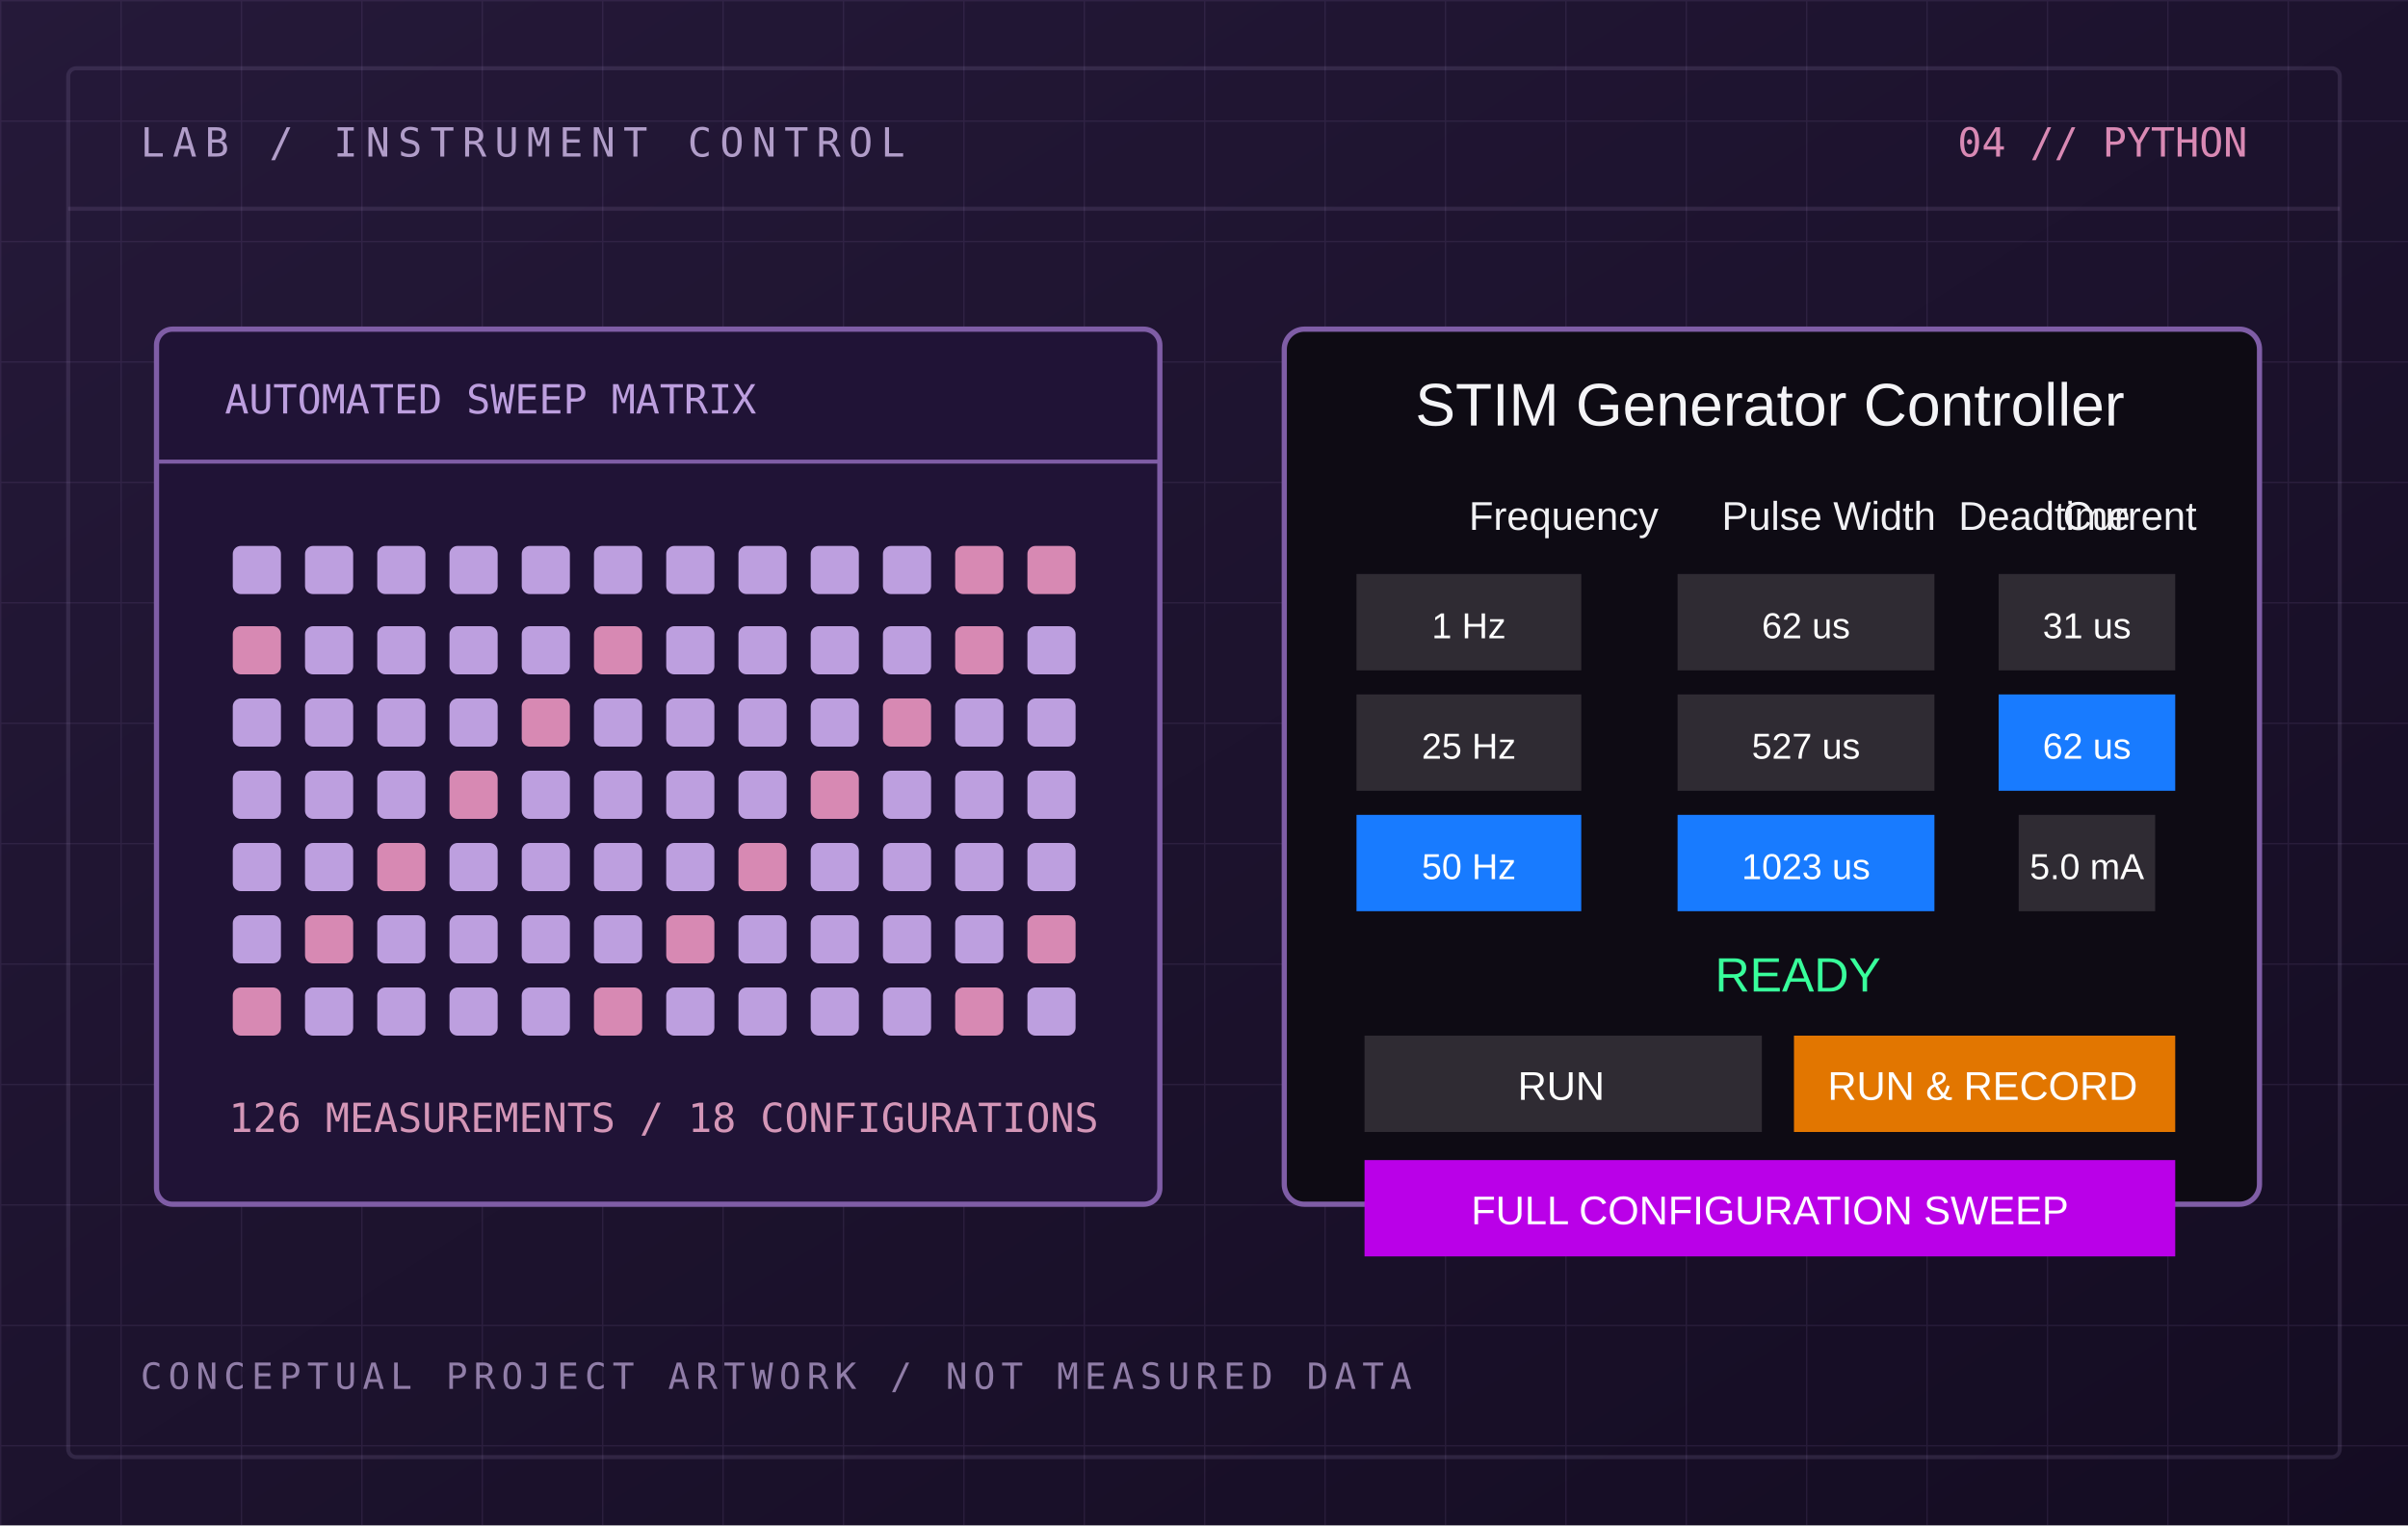
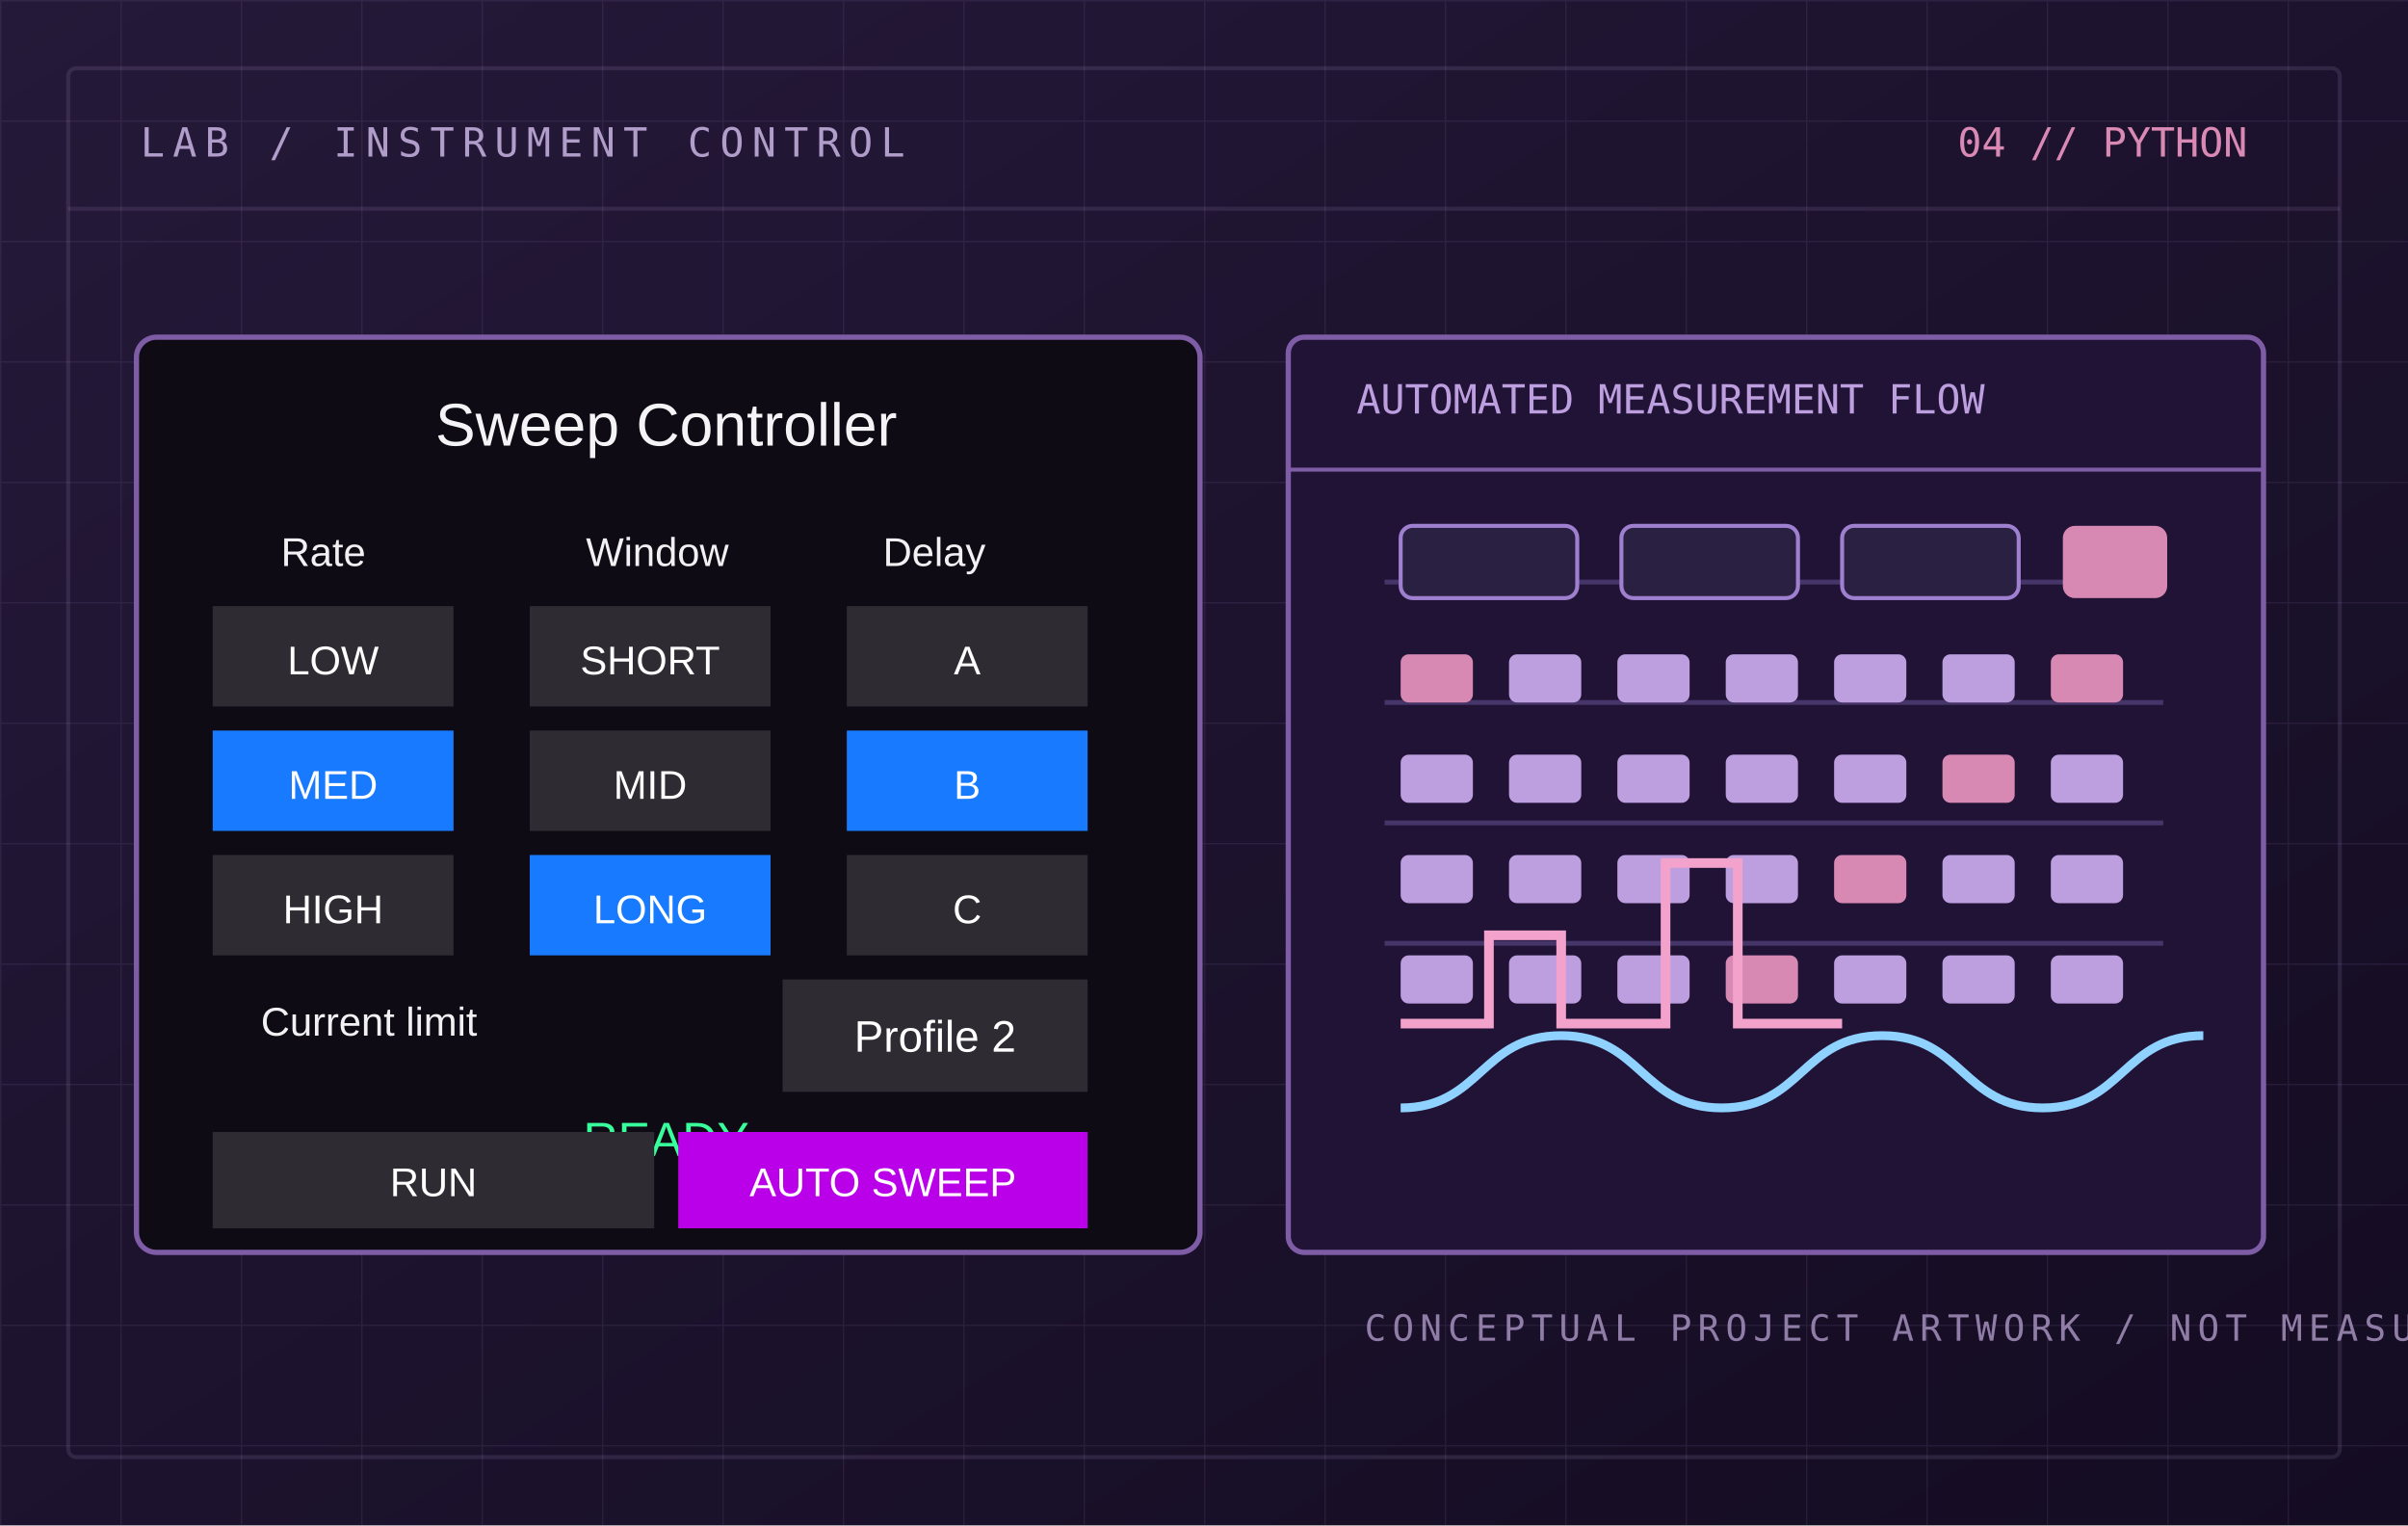
<svg xmlns="http://www.w3.org/2000/svg" width="600" height="380" viewBox="0 0 600 380" role="img" aria-label="Concept illustration of oscilloscope automation">
  <defs>
    <pattern id="grid" width="30" height="30" patternUnits="userSpaceOnUse">
      <path d="M30 0H0V30" fill="none" stroke="#9e7ec3" stroke-width=".7" opacity=".12" />
    </pattern>
    <linearGradient id="base" x1="0" y1="0" x2="1" y2="1">
      <stop stop-color="#251939" />
      <stop offset="1" stop-color="#140c22" />
    </linearGradient>
  </defs>
  <rect width="600" height="380" fill="url(#base)" />
  <rect width="600" height="380" fill="url(#grid)" />
  <rect x="17" y="17" width="566" height="346" rx="2" fill="none" stroke="#a891c2" stroke-opacity=".16" />
  <path d="M17 52H583" stroke="#a891c2" stroke-opacity=".15" />
  <text x="35" y="39" font-family="monospace" font-size="10" fill="#b19dc9" letter-spacing="2">LAB / INSTRUMENT CONTROL</text>
  <text x="560" y="39" text-anchor="end" font-family="monospace" font-size="10" fill="#d989b4">04 // PYTHON</text>
-   <rect x="39" y="82" width="250" height="218" rx="4" fill="#201336" stroke="#7f5da6" stroke-width="1.3" />
-   <path d="M39 115H289" fill="none" stroke="#7f5da6" stroke-width="1" />
-   <text x="56" y="103" font-family="monospace" font-size="10" fill="#bd9fdf">AUTOMATED SWEEP MATRIX</text>
-   <g fill="#bd9fdf">
-     <rect x="58" y="136" width="12" height="12" rx="2" />
-     <rect x="76" y="136" width="12" height="12" rx="2" />
-     <rect x="94" y="136" width="12" height="12" rx="2" />
-     <rect x="112" y="136" width="12" height="12" rx="2" />
-     <rect x="130" y="136" width="12" height="12" rx="2" />
-     <rect x="148" y="136" width="12" height="12" rx="2" />
-     <rect x="166" y="136" width="12" height="12" rx="2" />
-     <rect x="184" y="136" width="12" height="12" rx="2" />
-     <rect x="202" y="136" width="12" height="12" rx="2" />
-     <rect x="220" y="136" width="12" height="12" rx="2" />
+   <rect x="34" y="84" width="265" height="228" rx="5" fill="#0e0b14" stroke="#7f5da6" stroke-width="1.3" />
+   <text x="166" y="111" text-anchor="middle" font-family="Arial, sans-serif" font-size="15" fill="#f4f4f7">Sweep Controller</text>
+   <g font-family="Arial, sans-serif" fill="#f1f1f4">
+     <text x="70" y="141" font-size="10">Rate</text>
+     <text x="146" y="141" font-size="10">Window</text>
+     <text x="220" y="141" font-size="10">Delay</text>
  </g>
-   <g fill="#d789b3">
-     <rect x="238" y="136" width="12" height="12" rx="2" />
-     <rect x="256" y="136" width="12" height="12" rx="2" />
+   <g>
+     <rect x="53" y="151" width="60" height="25" fill="#2f2b33" />
+     <rect x="53" y="182" width="60" height="25" fill="#187bff" />
+     <rect x="53" y="213" width="60" height="25" fill="#2f2b33" />
+     <rect x="132" y="151" width="60" height="25" fill="#2f2b33" />
+     <rect x="132" y="182" width="60" height="25" fill="#2f2b33" />
+     <rect x="132" y="213" width="60" height="25" fill="#187bff" />
+     <rect x="211" y="151" width="60" height="25" fill="#2f2b33" />
+     <rect x="211" y="182" width="60" height="25" fill="#187bff" />
+     <rect x="211" y="213" width="60" height="25" fill="#2f2b33" />
+   </g>
+   <g font-family="Arial, sans-serif" font-size="10" fill="#ffffff">
+     <text x="83" y="168" text-anchor="middle">LOW</text>
+     <text x="83" y="199" text-anchor="middle">MED</text>
+     <text x="83" y="230" text-anchor="middle">HIGH</text>
+     <text x="162" y="168" text-anchor="middle">SHORT</text>
+     <text x="162" y="199" text-anchor="middle">MID</text>
+     <text x="162" y="230" text-anchor="middle">LONG</text>
+     <text x="241" y="168" text-anchor="middle">A</text>
+     <text x="241" y="199" text-anchor="middle">B</text>
+     <text x="241" y="230" text-anchor="middle">C</text>
+   </g>
+   <text x="65" y="258" font-family="Arial, sans-serif" font-size="10" fill="#f1f1f4">Current limit</text>
+   <rect x="195" y="244" width="76" height="28" fill="#2f2b33" />
+   <text x="233" y="262" text-anchor="middle" font-family="Arial, sans-serif" font-size="11" fill="#ffffff">Profile 2</text>
+   <text x="166" y="288" text-anchor="middle" font-family="Arial, sans-serif" font-size="12" fill="#38ff9b">READY</text>
+   <rect x="53" y="282" width="110" height="24" fill="#2f2b33" />
+   <rect x="169" y="282" width="102" height="24" fill="#ba00e8" />
+   <g font-family="Arial, sans-serif" font-size="10" fill="#ffffff">
+     <text x="108" y="298" text-anchor="middle">RUN</text>
+     <text x="220" y="298" text-anchor="middle">AUTO SWEEP</text>
+   </g>
+   <rect x="321" y="84" width="243" height="228" rx="4" fill="#201336" stroke="#7f5da6" stroke-width="1.3" />
+   <path d="M321 117H564" fill="none" stroke="#7f5da6" stroke-width="1" />
+   <text x="338" y="103" font-family="monospace" font-size="10" fill="#bd9fdf">AUTOMATED MEASUREMENT FLOW</text>
+   <g stroke="#b99aff" stroke-width="1.2" fill="none">
+     <path d="M345 145H539" opacity=".25" />
+     <path d="M345 175H539" opacity=".25" />
+     <path d="M345 205H539" opacity=".25" />
+     <path d="M345 235H539" opacity=".25" />
+   </g>
+   <g>
+     <rect x="349" y="131" width="44" height="18" rx="3" fill="#2a2041" stroke="#9f7fd0" />
+     <rect x="404" y="131" width="44" height="18" rx="3" fill="#2a2041" stroke="#9f7fd0" />
+     <rect x="459" y="131" width="44" height="18" rx="3" fill="#2a2041" stroke="#9f7fd0" />
+     <rect x="514" y="131" width="26" height="18" rx="3" fill="#d789b3" />
  </g>
  <g fill="#bd9fdf">
-     <rect x="58" y="156" width="12" height="12" rx="2" fill="#d789b3" />
-     <rect x="76" y="156" width="12" height="12" rx="2" fill="#bd9fdf" />
-     <rect x="94" y="156" width="12" height="12" rx="2" fill="#bd9fdf" />
-     <rect x="112" y="156" width="12" height="12" rx="2" fill="#bd9fdf" />
-     <rect x="130" y="156" width="12" height="12" rx="2" fill="#bd9fdf" />
-     <rect x="148" y="156" width="12" height="12" rx="2" fill="#d789b3" />
-     <rect x="166" y="156" width="12" height="12" rx="2" fill="#bd9fdf" />
-     <rect x="184" y="156" width="12" height="12" rx="2" fill="#bd9fdf" />
-     <rect x="202" y="156" width="12" height="12" rx="2" fill="#bd9fdf" />
-     <rect x="220" y="156" width="12" height="12" rx="2" fill="#bd9fdf" />
-     <rect x="238" y="156" width="12" height="12" rx="2" fill="#d789b3" />
-     <rect x="256" y="156" width="12" height="12" rx="2" fill="#bd9fdf" />
-     <rect x="58" y="174" width="12" height="12" rx="2" fill="#bd9fdf" />
-     <rect x="76" y="174" width="12" height="12" rx="2" fill="#bd9fdf" />
-     <rect x="94" y="174" width="12" height="12" rx="2" fill="#bd9fdf" />
-     <rect x="112" y="174" width="12" height="12" rx="2" fill="#bd9fdf" />
-     <rect x="130" y="174" width="12" height="12" rx="2" fill="#d789b3" />
-     <rect x="148" y="174" width="12" height="12" rx="2" fill="#bd9fdf" />
-     <rect x="166" y="174" width="12" height="12" rx="2" fill="#bd9fdf" />
-     <rect x="184" y="174" width="12" height="12" rx="2" fill="#bd9fdf" />
-     <rect x="202" y="174" width="12" height="12" rx="2" fill="#bd9fdf" />
-     <rect x="220" y="174" width="12" height="12" rx="2" fill="#d789b3" />
-     <rect x="238" y="174" width="12" height="12" rx="2" fill="#bd9fdf" />
-     <rect x="256" y="174" width="12" height="12" rx="2" fill="#bd9fdf" />
-     <rect x="58" y="192" width="12" height="12" rx="2" fill="#bd9fdf" />
-     <rect x="76" y="192" width="12" height="12" rx="2" fill="#bd9fdf" />
-     <rect x="94" y="192" width="12" height="12" rx="2" fill="#bd9fdf" />
-     <rect x="112" y="192" width="12" height="12" rx="2" fill="#d789b3" />
-     <rect x="130" y="192" width="12" height="12" rx="2" fill="#bd9fdf" />
-     <rect x="148" y="192" width="12" height="12" rx="2" fill="#bd9fdf" />
-     <rect x="166" y="192" width="12" height="12" rx="2" fill="#bd9fdf" />
-     <rect x="184" y="192" width="12" height="12" rx="2" fill="#bd9fdf" />
-     <rect x="202" y="192" width="12" height="12" rx="2" fill="#d789b3" />
-     <rect x="220" y="192" width="12" height="12" rx="2" fill="#bd9fdf" />
-     <rect x="238" y="192" width="12" height="12" rx="2" fill="#bd9fdf" />
-     <rect x="256" y="192" width="12" height="12" rx="2" fill="#bd9fdf" />
-     <rect x="58" y="210" width="12" height="12" rx="2" fill="#bd9fdf" />
-     <rect x="76" y="210" width="12" height="12" rx="2" fill="#bd9fdf" />
-     <rect x="94" y="210" width="12" height="12" rx="2" fill="#d789b3" />
-     <rect x="112" y="210" width="12" height="12" rx="2" fill="#bd9fdf" />
-     <rect x="130" y="210" width="12" height="12" rx="2" fill="#bd9fdf" />
-     <rect x="148" y="210" width="12" height="12" rx="2" fill="#bd9fdf" />
-     <rect x="166" y="210" width="12" height="12" rx="2" fill="#bd9fdf" />
-     <rect x="184" y="210" width="12" height="12" rx="2" fill="#d789b3" />
-     <rect x="202" y="210" width="12" height="12" rx="2" fill="#bd9fdf" />
-     <rect x="220" y="210" width="12" height="12" rx="2" fill="#bd9fdf" />
-     <rect x="238" y="210" width="12" height="12" rx="2" fill="#bd9fdf" />
-     <rect x="256" y="210" width="12" height="12" rx="2" fill="#bd9fdf" />
-     <rect x="58" y="228" width="12" height="12" rx="2" fill="#bd9fdf" />
-     <rect x="76" y="228" width="12" height="12" rx="2" fill="#d789b3" />
-     <rect x="94" y="228" width="12" height="12" rx="2" fill="#bd9fdf" />
-     <rect x="112" y="228" width="12" height="12" rx="2" fill="#bd9fdf" />
-     <rect x="130" y="228" width="12" height="12" rx="2" fill="#bd9fdf" />
-     <rect x="148" y="228" width="12" height="12" rx="2" fill="#bd9fdf" />
-     <rect x="166" y="228" width="12" height="12" rx="2" fill="#d789b3" />
-     <rect x="184" y="228" width="12" height="12" rx="2" fill="#bd9fdf" />
-     <rect x="202" y="228" width="12" height="12" rx="2" fill="#bd9fdf" />
-     <rect x="220" y="228" width="12" height="12" rx="2" fill="#bd9fdf" />
-     <rect x="238" y="228" width="12" height="12" rx="2" fill="#bd9fdf" />
-     <rect x="256" y="228" width="12" height="12" rx="2" fill="#d789b3" />
-     <rect x="58" y="246" width="12" height="12" rx="2" fill="#d789b3" />
-     <rect x="76" y="246" width="12" height="12" rx="2" fill="#bd9fdf" />
-     <rect x="94" y="246" width="12" height="12" rx="2" fill="#bd9fdf" />
-     <rect x="112" y="246" width="12" height="12" rx="2" fill="#bd9fdf" />
-     <rect x="130" y="246" width="12" height="12" rx="2" fill="#bd9fdf" />
-     <rect x="148" y="246" width="12" height="12" rx="2" fill="#d789b3" />
-     <rect x="166" y="246" width="12" height="12" rx="2" fill="#bd9fdf" />
-     <rect x="184" y="246" width="12" height="12" rx="2" fill="#bd9fdf" />
-     <rect x="202" y="246" width="12" height="12" rx="2" fill="#bd9fdf" />
-     <rect x="220" y="246" width="12" height="12" rx="2" fill="#bd9fdf" />
-     <rect x="238" y="246" width="12" height="12" rx="2" fill="#d789b3" />
-     <rect x="256" y="246" width="12" height="12" rx="2" fill="#bd9fdf" />
+     <rect x="349" y="163" width="18" height="12" rx="2" fill="#d789b3" />
+     <rect x="376" y="163" width="18" height="12" rx="2" fill="#bd9fdf" />
+     <rect x="403" y="163" width="18" height="12" rx="2" fill="#bd9fdf" />
+     <rect x="430" y="163" width="18" height="12" rx="2" fill="#bd9fdf" />
+     <rect x="457" y="163" width="18" height="12" rx="2" fill="#bd9fdf" />
+     <rect x="484" y="163" width="18" height="12" rx="2" fill="#bd9fdf" />
+     <rect x="511" y="163" width="18" height="12" rx="2" fill="#d789b3" />
+     <rect x="349" y="188" width="18" height="12" rx="2" fill="#bd9fdf" />
+     <rect x="376" y="188" width="18" height="12" rx="2" fill="#bd9fdf" />
+     <rect x="403" y="188" width="18" height="12" rx="2" fill="#bd9fdf" />
+     <rect x="430" y="188" width="18" height="12" rx="2" fill="#bd9fdf" />
+     <rect x="457" y="188" width="18" height="12" rx="2" fill="#bd9fdf" />
+     <rect x="484" y="188" width="18" height="12" rx="2" fill="#d789b3" />
+     <rect x="511" y="188" width="18" height="12" rx="2" fill="#bd9fdf" />
+     <rect x="349" y="213" width="18" height="12" rx="2" fill="#bd9fdf" />
+     <rect x="376" y="213" width="18" height="12" rx="2" fill="#bd9fdf" />
+     <rect x="403" y="213" width="18" height="12" rx="2" fill="#bd9fdf" />
+     <rect x="430" y="213" width="18" height="12" rx="2" fill="#bd9fdf" />
+     <rect x="457" y="213" width="18" height="12" rx="2" fill="#d789b3" />
+     <rect x="484" y="213" width="18" height="12" rx="2" fill="#bd9fdf" />
+     <rect x="511" y="213" width="18" height="12" rx="2" fill="#bd9fdf" />
+     <rect x="349" y="238" width="18" height="12" rx="2" fill="#bd9fdf" />
+     <rect x="376" y="238" width="18" height="12" rx="2" fill="#bd9fdf" />
+     <rect x="403" y="238" width="18" height="12" rx="2" fill="#bd9fdf" />
+     <rect x="430" y="238" width="18" height="12" rx="2" fill="#d789b3" />
+     <rect x="457" y="238" width="18" height="12" rx="2" fill="#bd9fdf" />
+     <rect x="484" y="238" width="18" height="12" rx="2" fill="#bd9fdf" />
+     <rect x="511" y="238" width="18" height="12" rx="2" fill="#bd9fdf" />
  </g>
-   <text x="57" y="282" font-family="monospace" font-size="10" fill="#d496b7">126 MEASUREMENTS / 18 CONFIGURATIONS</text>
-   <rect x="320" y="82" width="243" height="218" rx="5" fill="#0e0b14" stroke="#7f5da6" stroke-width="1.3" />
-   <text x="441" y="106" text-anchor="middle" font-family="Arial, sans-serif" font-size="15" fill="#f4f4f7">STIM Generator Controller</text>
-   <g font-family="Arial, sans-serif" fill="#f1f1f4">
-     <text x="366" y="132" font-size="10">Frequency</text>
-     <text x="429" y="132" font-size="10">Pulse Width</text>
-     <text x="488" y="132" font-size="10">Deadtime</text>
-     <text x="514" y="132" font-size="10">Current</text>
-   </g>
-   <g>
-     <rect x="338" y="143" width="56" height="24" fill="#2f2b33" />
-     <rect x="338" y="173" width="56" height="24" fill="#2f2b33" />
-     <rect x="338" y="203" width="56" height="24" fill="#187bff" />
-     <rect x="418" y="143" width="64" height="24" fill="#2f2b33" />
-     <rect x="418" y="173" width="64" height="24" fill="#2f2b33" />
-     <rect x="418" y="203" width="64" height="24" fill="#187bff" />
-     <rect x="498" y="143" width="44" height="24" fill="#2f2b33" />
-     <rect x="498" y="173" width="44" height="24" fill="#187bff" />
-     <rect x="503" y="203" width="34" height="24" fill="#2f2b33" />
-   </g>
-   <g font-family="Arial, sans-serif" font-size="9" fill="#ffffff">
-     <text x="366" y="159" text-anchor="middle">1 Hz</text>
-     <text x="366" y="189" text-anchor="middle">25 Hz</text>
-     <text x="366" y="219" text-anchor="middle">50 Hz</text>
-     <text x="450" y="159" text-anchor="middle">62 us</text>
-     <text x="450" y="189" text-anchor="middle">527 us</text>
-     <text x="450" y="219" text-anchor="middle">1023 us</text>
-     <text x="520" y="159" text-anchor="middle">31 us</text>
-     <text x="520" y="189" text-anchor="middle">62 us</text>
-     <text x="520" y="219" text-anchor="middle">5.0 mA</text>
-   </g>
-   <text x="448" y="247" text-anchor="middle" font-family="Arial, sans-serif" font-size="12" fill="#38ff9b">READY</text>
-   <rect x="340" y="258" width="99" height="24" fill="#2f2b33" />
-   <rect x="447" y="258" width="95" height="24" fill="#e27600" />
-   <rect x="340" y="289" width="202" height="24" fill="#ba00e8" />
-   <g font-family="Arial, sans-serif" font-size="10" fill="#ffffff">
-     <text x="389" y="274" text-anchor="middle">RUN</text>
-     <text x="494" y="274" text-anchor="middle">RUN &amp; RECORD</text>
-     <text x="441" y="305" text-anchor="middle">FULL CONFIGURATION SWEEP</text>
-   </g>
-   <text x="35" y="346" font-family="monospace" font-size="9" fill="#ae98c7" opacity=".8" letter-spacing="1.5">CONCEPTUAL PROJECT ARTWORK / NOT MEASURED DATA</text>
+   <path d="M349 276c20 0 20-18 40-18s20 18 40 18 20-18 40-18 20 18 40 18 20-18 40-18" fill="none" stroke="#8fd1ff" stroke-width="2.2" />
+   <path d="M349 255h22v-22h18v22h26v-40h18v40h26" fill="none" stroke="#f3a2cc" stroke-width="2.4" />
+   <text x="340" y="334" font-family="monospace" font-size="9" fill="#ae98c7" opacity=".8" letter-spacing="1.5">CONCEPTUAL PROJECT ARTWORK / NOT MEASURED DATA</text>
</svg>
